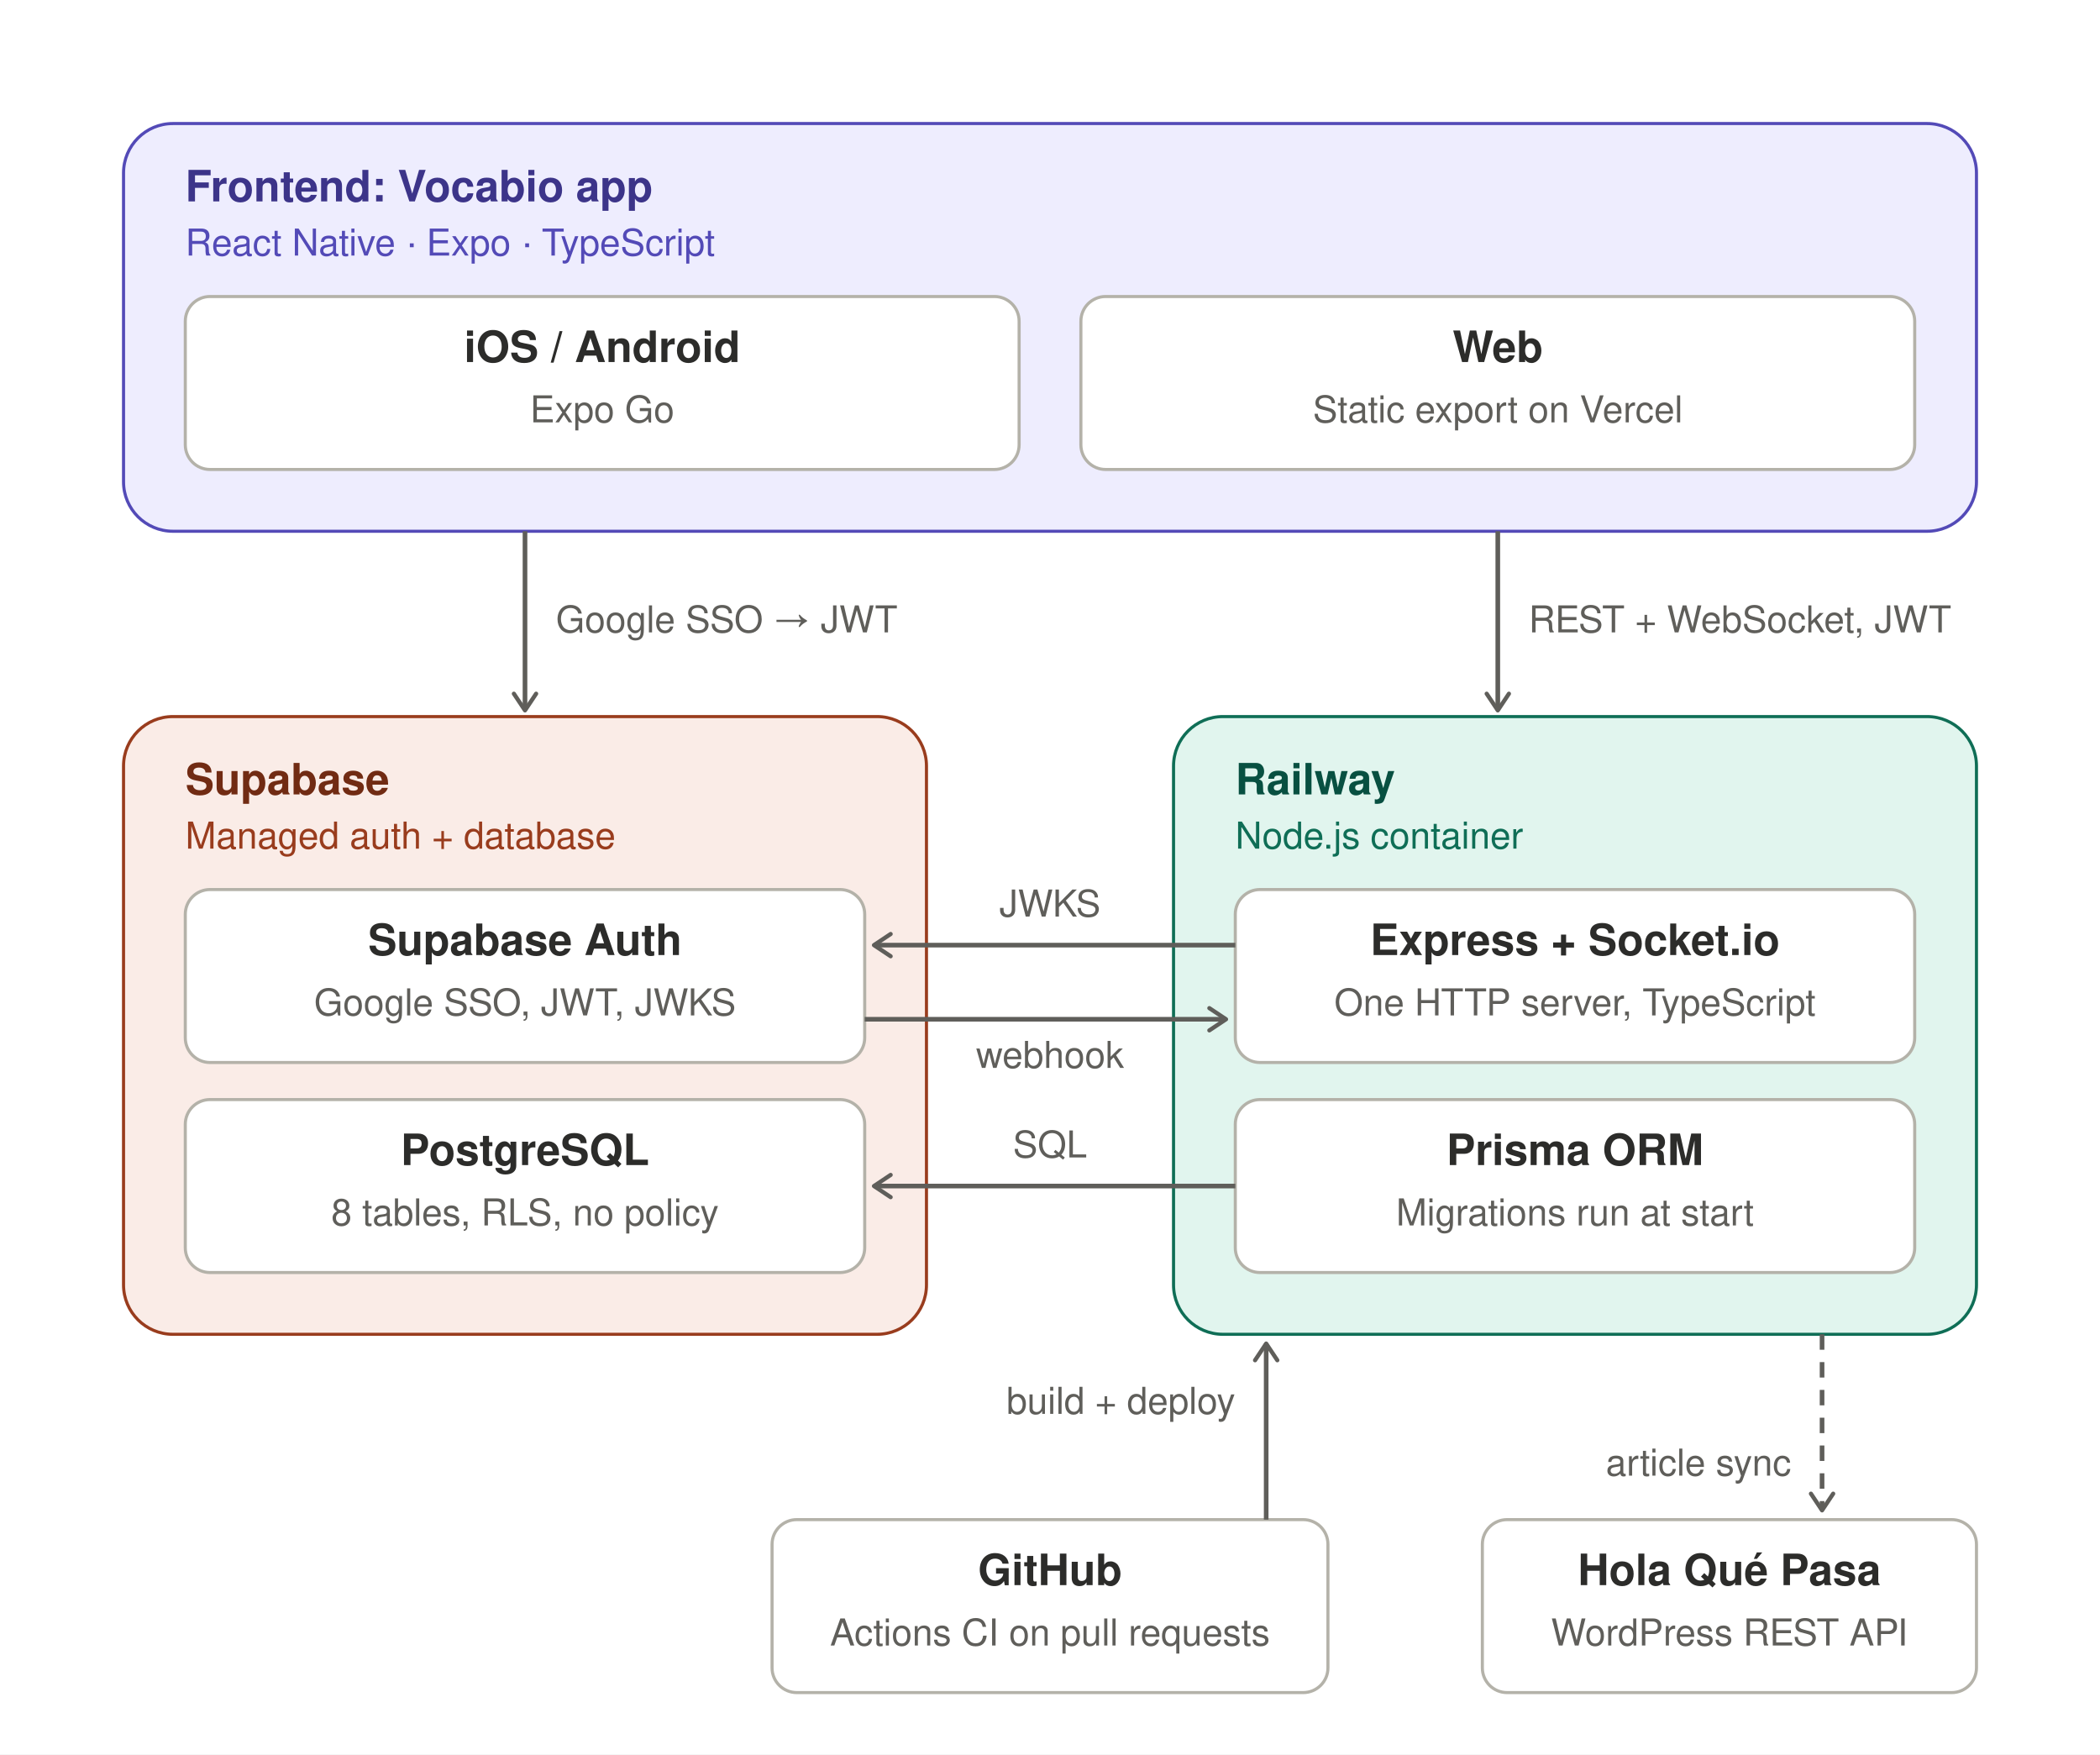
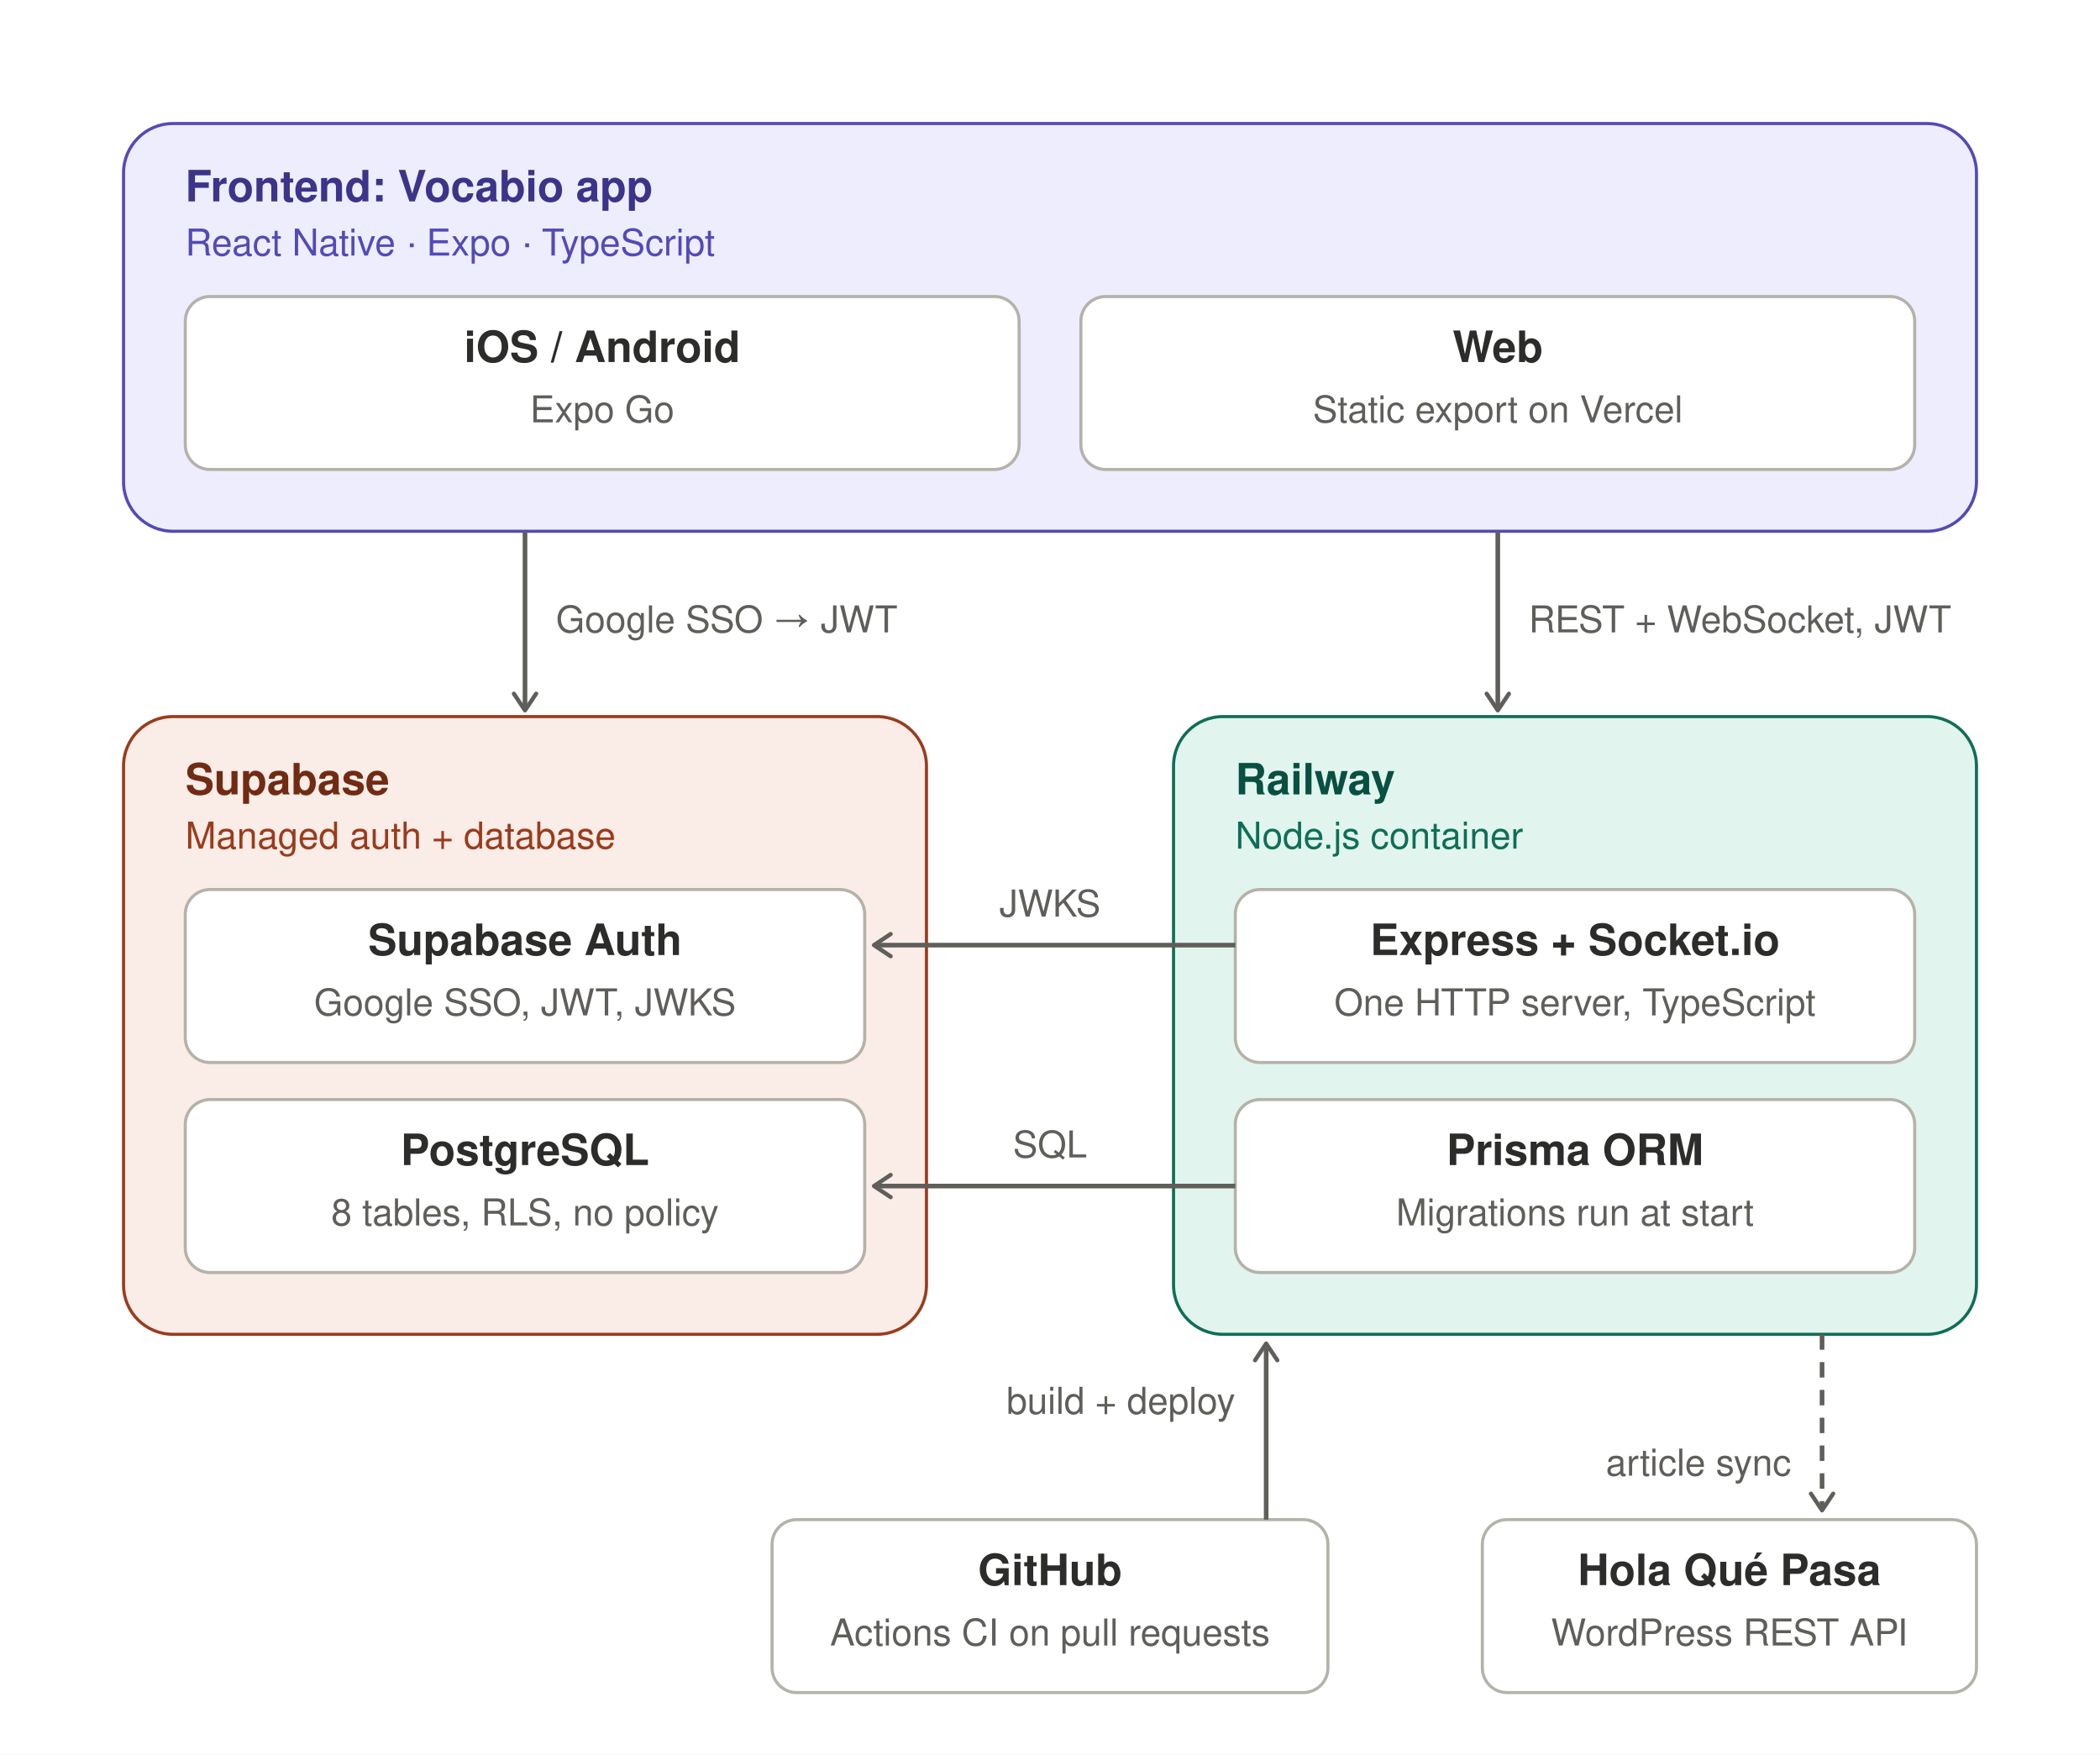
<svg xmlns="http://www.w3.org/2000/svg" width="680" height="568" viewBox="0 0 680 568" role="img" font-family="-apple-system, BlinkMacSystemFont, 'Segoe UI', Helvetica, Arial, sans-serif">
  <defs>
    <marker id="arrow" viewBox="0 0 10 10" refX="8" refY="5" markerWidth="6" markerHeight="6" orient="auto-start-reverse">
      <path d="M2 1L8 5L2 9" fill="none" stroke="#5F5E5A" stroke-width="1.5" stroke-linecap="round" stroke-linejoin="round" />
    </marker>
    <style>
      .th { font-size: 14px; font-weight: 600; fill: #2C2C2A; }
      .ts { font-size: 12px; fill: #5F5E5A; }
      .box { fill: #FFFFFF; stroke: #B4B2A9; stroke-width: 1; }
      .arr { stroke: #5F5E5A; stroke-width: 1.5; fill: none; }
    </style>
  </defs>
  <rect x="0" y="0" width="680" height="568" fill="#FFFFFF" />
  <rect x="40" y="40" width="600" height="132" rx="16" fill="#EEEDFE" stroke="#534AB7" stroke-width="1" />
  <text class="th" x="60" y="62" dominant-baseline="central" style="fill:#3C3489">Frontend: Vocabio app</text>
  <text class="ts" x="60" y="80" dominant-baseline="central" style="fill:#534AB7">React Native · Expo · TypeScript</text>
  <rect class="box" x="60" y="96" width="270" height="56" rx="8" />
  <text class="th" x="195" y="114" text-anchor="middle" dominant-baseline="central">iOS / Android</text>
  <text class="ts" x="195" y="134" text-anchor="middle" dominant-baseline="central">Expo Go</text>
  <rect class="box" x="350" y="96" width="270" height="56" rx="8" />
  <text class="th" x="485" y="114" text-anchor="middle" dominant-baseline="central">Web</text>
  <text class="ts" x="485" y="134" text-anchor="middle" dominant-baseline="central">Static export on Vercel</text>
  <line class="arr" x1="170" y1="172" x2="170" y2="230" marker-end="url(#arrow)" />
  <text class="ts" x="180" y="202" dominant-baseline="central">Google SSO → JWT</text>
  <line class="arr" x1="485" y1="172" x2="485" y2="230" marker-end="url(#arrow)" />
  <text class="ts" x="495" y="202" dominant-baseline="central">REST + WebSocket, JWT</text>
  <rect x="40" y="232" width="260" height="200" rx="16" fill="#FAECE7" stroke="#993C1D" stroke-width="1" />
  <text class="th" x="60" y="254" dominant-baseline="central" style="fill:#712B13">Supabase</text>
  <text class="ts" x="60" y="272" dominant-baseline="central" style="fill:#993C1D">Managed auth + database</text>
  <rect class="box" x="60" y="288" width="220" height="56" rx="8" />
  <text class="th" x="170" y="306" text-anchor="middle" dominant-baseline="central">Supabase Auth</text>
  <text class="ts" x="170" y="326" text-anchor="middle" dominant-baseline="central">Google SSO, JWT, JWKS</text>
  <rect class="box" x="60" y="356" width="220" height="56" rx="8" />
  <text class="th" x="170" y="374" text-anchor="middle" dominant-baseline="central">PostgreSQL</text>
  <text class="ts" x="170" y="394" text-anchor="middle" dominant-baseline="central">8 tables, RLS, no policy</text>
  <rect x="380" y="232" width="260" height="200" rx="16" fill="#E1F5EE" stroke="#0F6E56" stroke-width="1" />
  <text class="th" x="400" y="254" dominant-baseline="central" style="fill:#085041">Railway</text>
  <text class="ts" x="400" y="272" dominant-baseline="central" style="fill:#0F6E56">Node.js container</text>
  <rect class="box" x="400" y="288" width="220" height="56" rx="8" />
  <text class="th" x="510" y="306" text-anchor="middle" dominant-baseline="central">Express + Socket.io</text>
  <text class="ts" x="510" y="326" text-anchor="middle" dominant-baseline="central">One HTTP server, TypeScript</text>
  <rect class="box" x="400" y="356" width="220" height="56" rx="8" />
  <text class="th" x="510" y="374" text-anchor="middle" dominant-baseline="central">Prisma ORM</text>
  <text class="ts" x="510" y="394" text-anchor="middle" dominant-baseline="central">Migrations run at start</text>
  <text class="ts" x="340" y="294" text-anchor="middle" dominant-baseline="central">JWKS</text>
  <line class="arr" x1="400" y1="306" x2="283" y2="306" marker-end="url(#arrow)" />
-   <line class="arr" x1="280" y1="330" x2="397" y2="330" marker-end="url(#arrow)" />
-   <text class="ts" x="340" y="343" text-anchor="middle" dominant-baseline="central">webhook</text>
  <text class="ts" x="340" y="372" text-anchor="middle" dominant-baseline="central">SQL</text>
  <line class="arr" x1="400" y1="384" x2="283" y2="384" marker-end="url(#arrow)" />
  <rect class="box" x="250" y="492" width="180" height="56" rx="8" />
  <text class="th" x="340" y="510" text-anchor="middle" dominant-baseline="central">GitHub</text>
  <text class="ts" x="340" y="530" text-anchor="middle" dominant-baseline="central">Actions CI on pull requests</text>
  <line class="arr" x1="410" y1="492" x2="410" y2="435" marker-end="url(#arrow)" />
  <text class="ts" x="400" y="455" text-anchor="end" dominant-baseline="central">build + deploy</text>
  <rect class="box" x="480" y="492" width="160" height="56" rx="8" />
  <text class="th" x="560" y="510" text-anchor="middle" dominant-baseline="central">Hola Qué Pasa</text>
  <text class="ts" x="560" y="530" text-anchor="middle" dominant-baseline="central">WordPress REST API</text>
  <line class="arr" x1="590" y1="432" x2="590" y2="489" stroke-dasharray="5 4" marker-end="url(#arrow)" />
  <text class="ts" x="580" y="475" text-anchor="end" dominant-baseline="central">article sync</text>
</svg>
